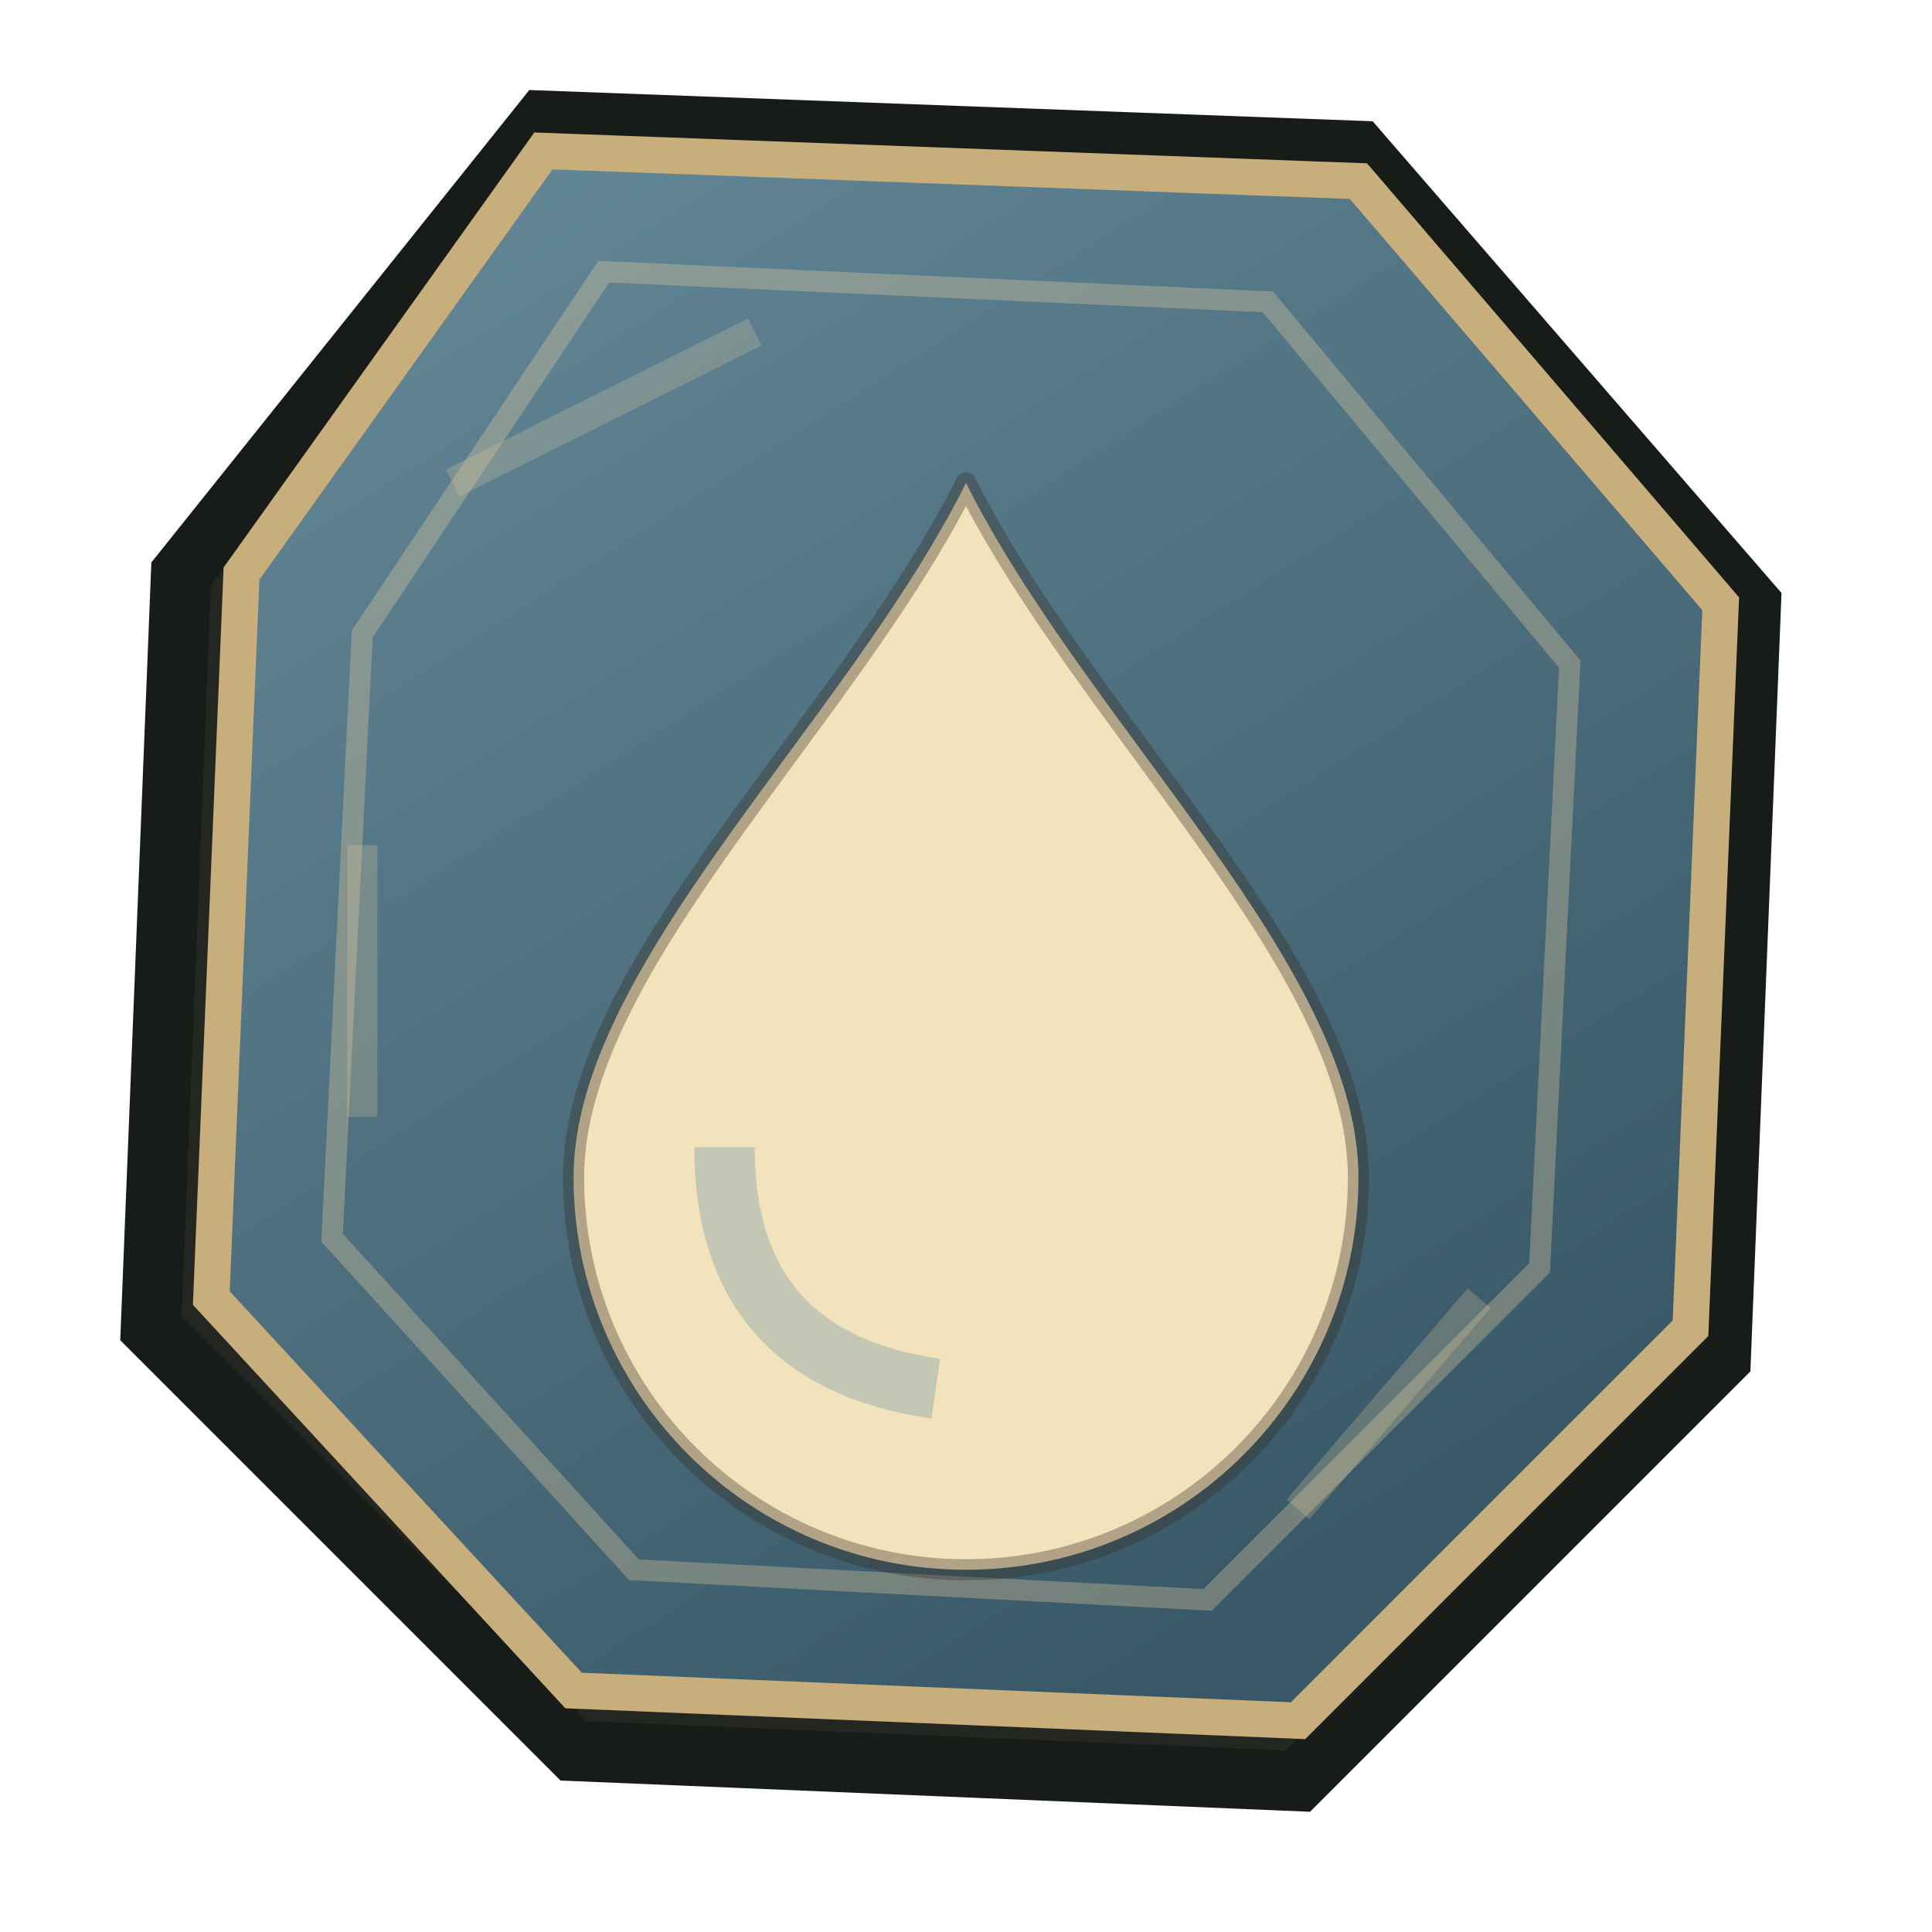
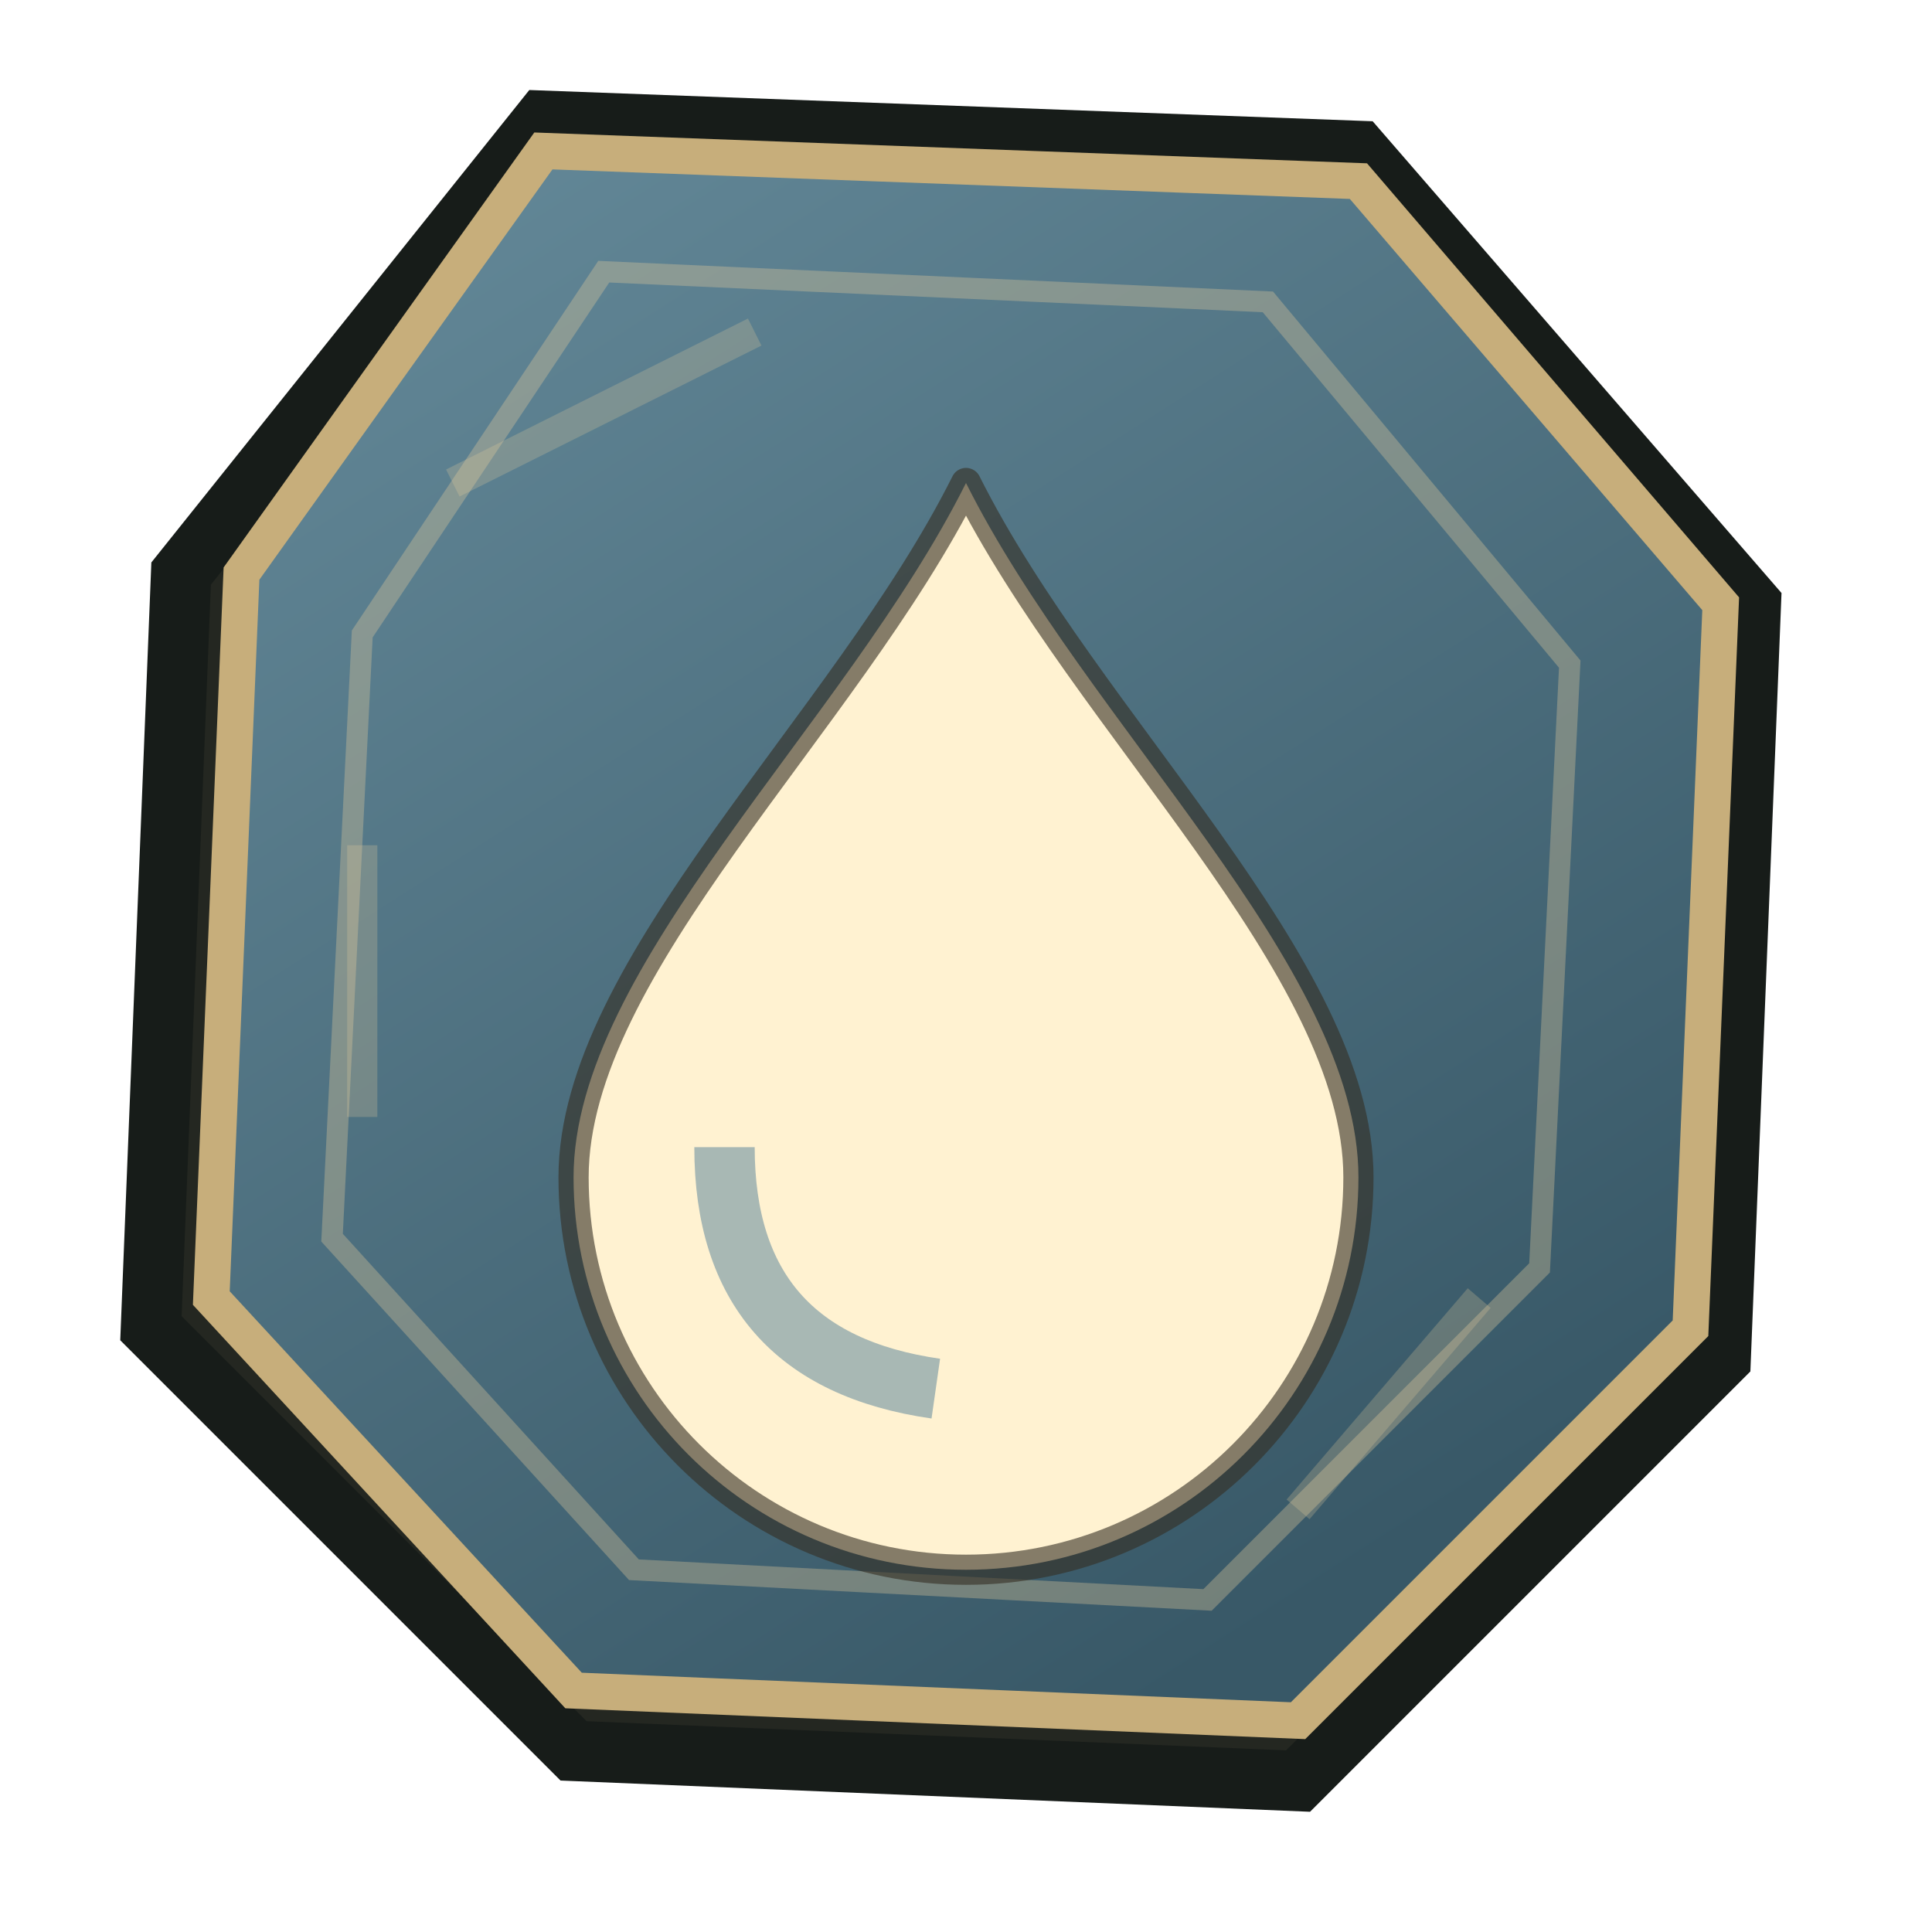
<svg xmlns="http://www.w3.org/2000/svg" width="64" height="64" viewBox="0 0 64 64">
  <defs>
    <linearGradient id="wash" x2=".6" y2="1">
      <stop stop-color="#668b9b" />
      <stop offset="1" stop-color="#385867" />
    </linearGradient>
  </defs>
  <path d="M18 4 45 5 58 20 57 45 43 59 19 58 5 44 6 19Z" fill="#242721" stroke="#171c19" stroke-width="2" />
  <path d="M18 5 45 6 57 20 56 44 43 57 19 56 7 43 8 19Z" fill="url(#wash)" stroke="#c7ae7b" stroke-width="1.2" />
  <path d="m20 9 22 1 10 12-1 20-11 11-19-1-10-11 1-20Z" fill="none" stroke="#e0c99a" stroke-opacity=".35" stroke-width=".7" />
  <path d="m15 16 10-5m18 39 6-7M12 37v-9" stroke="#e4cd9c" stroke-opacity=".25" fill="none" />
-   <g fill="#f3e3bd" stroke="#342d22" stroke-opacity=".35" stroke-width=".7" stroke-linejoin="round">
+   <g fill="#fff2d1" stroke="#342d22" stroke-opacity=".6" stroke-width="1" stroke-linejoin="round">
    <path d="M32 16c-4 8-13 16-13 23a13 13 0 0 0 26 0c0-7-9-15-13-23Z" />
    <path d="M24 38q0 7 7 8" fill="none" stroke="#6e92a0" stroke-width="2" />
  </g>
</svg>
